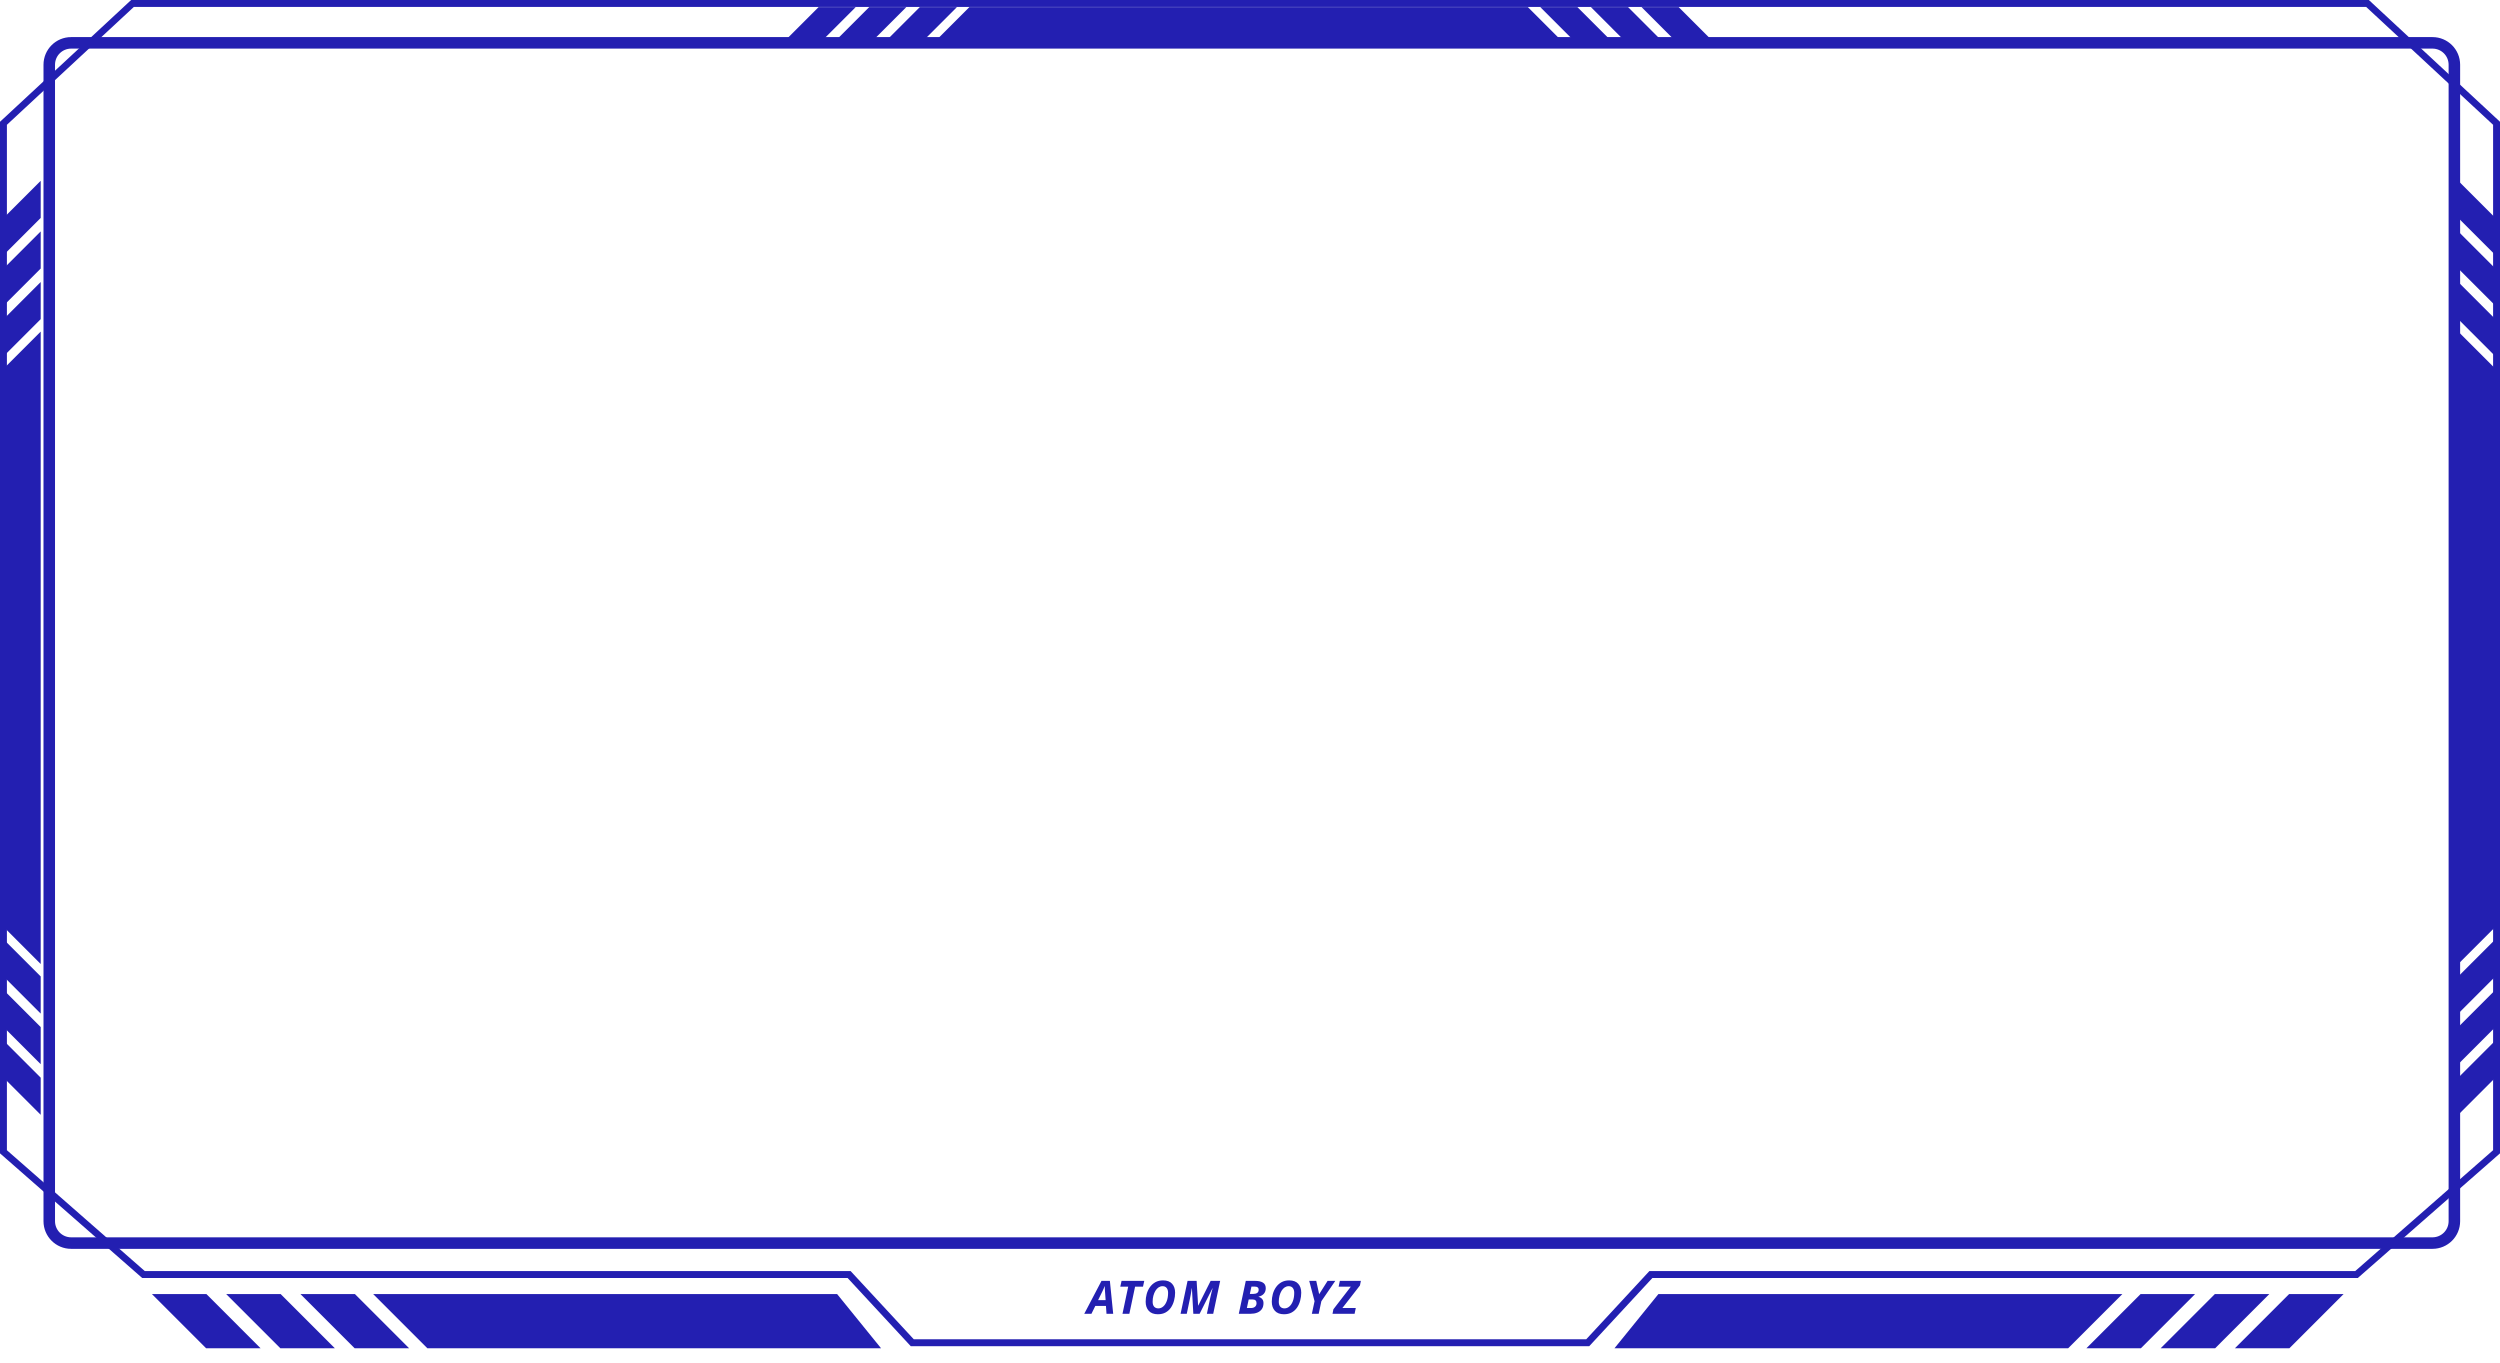
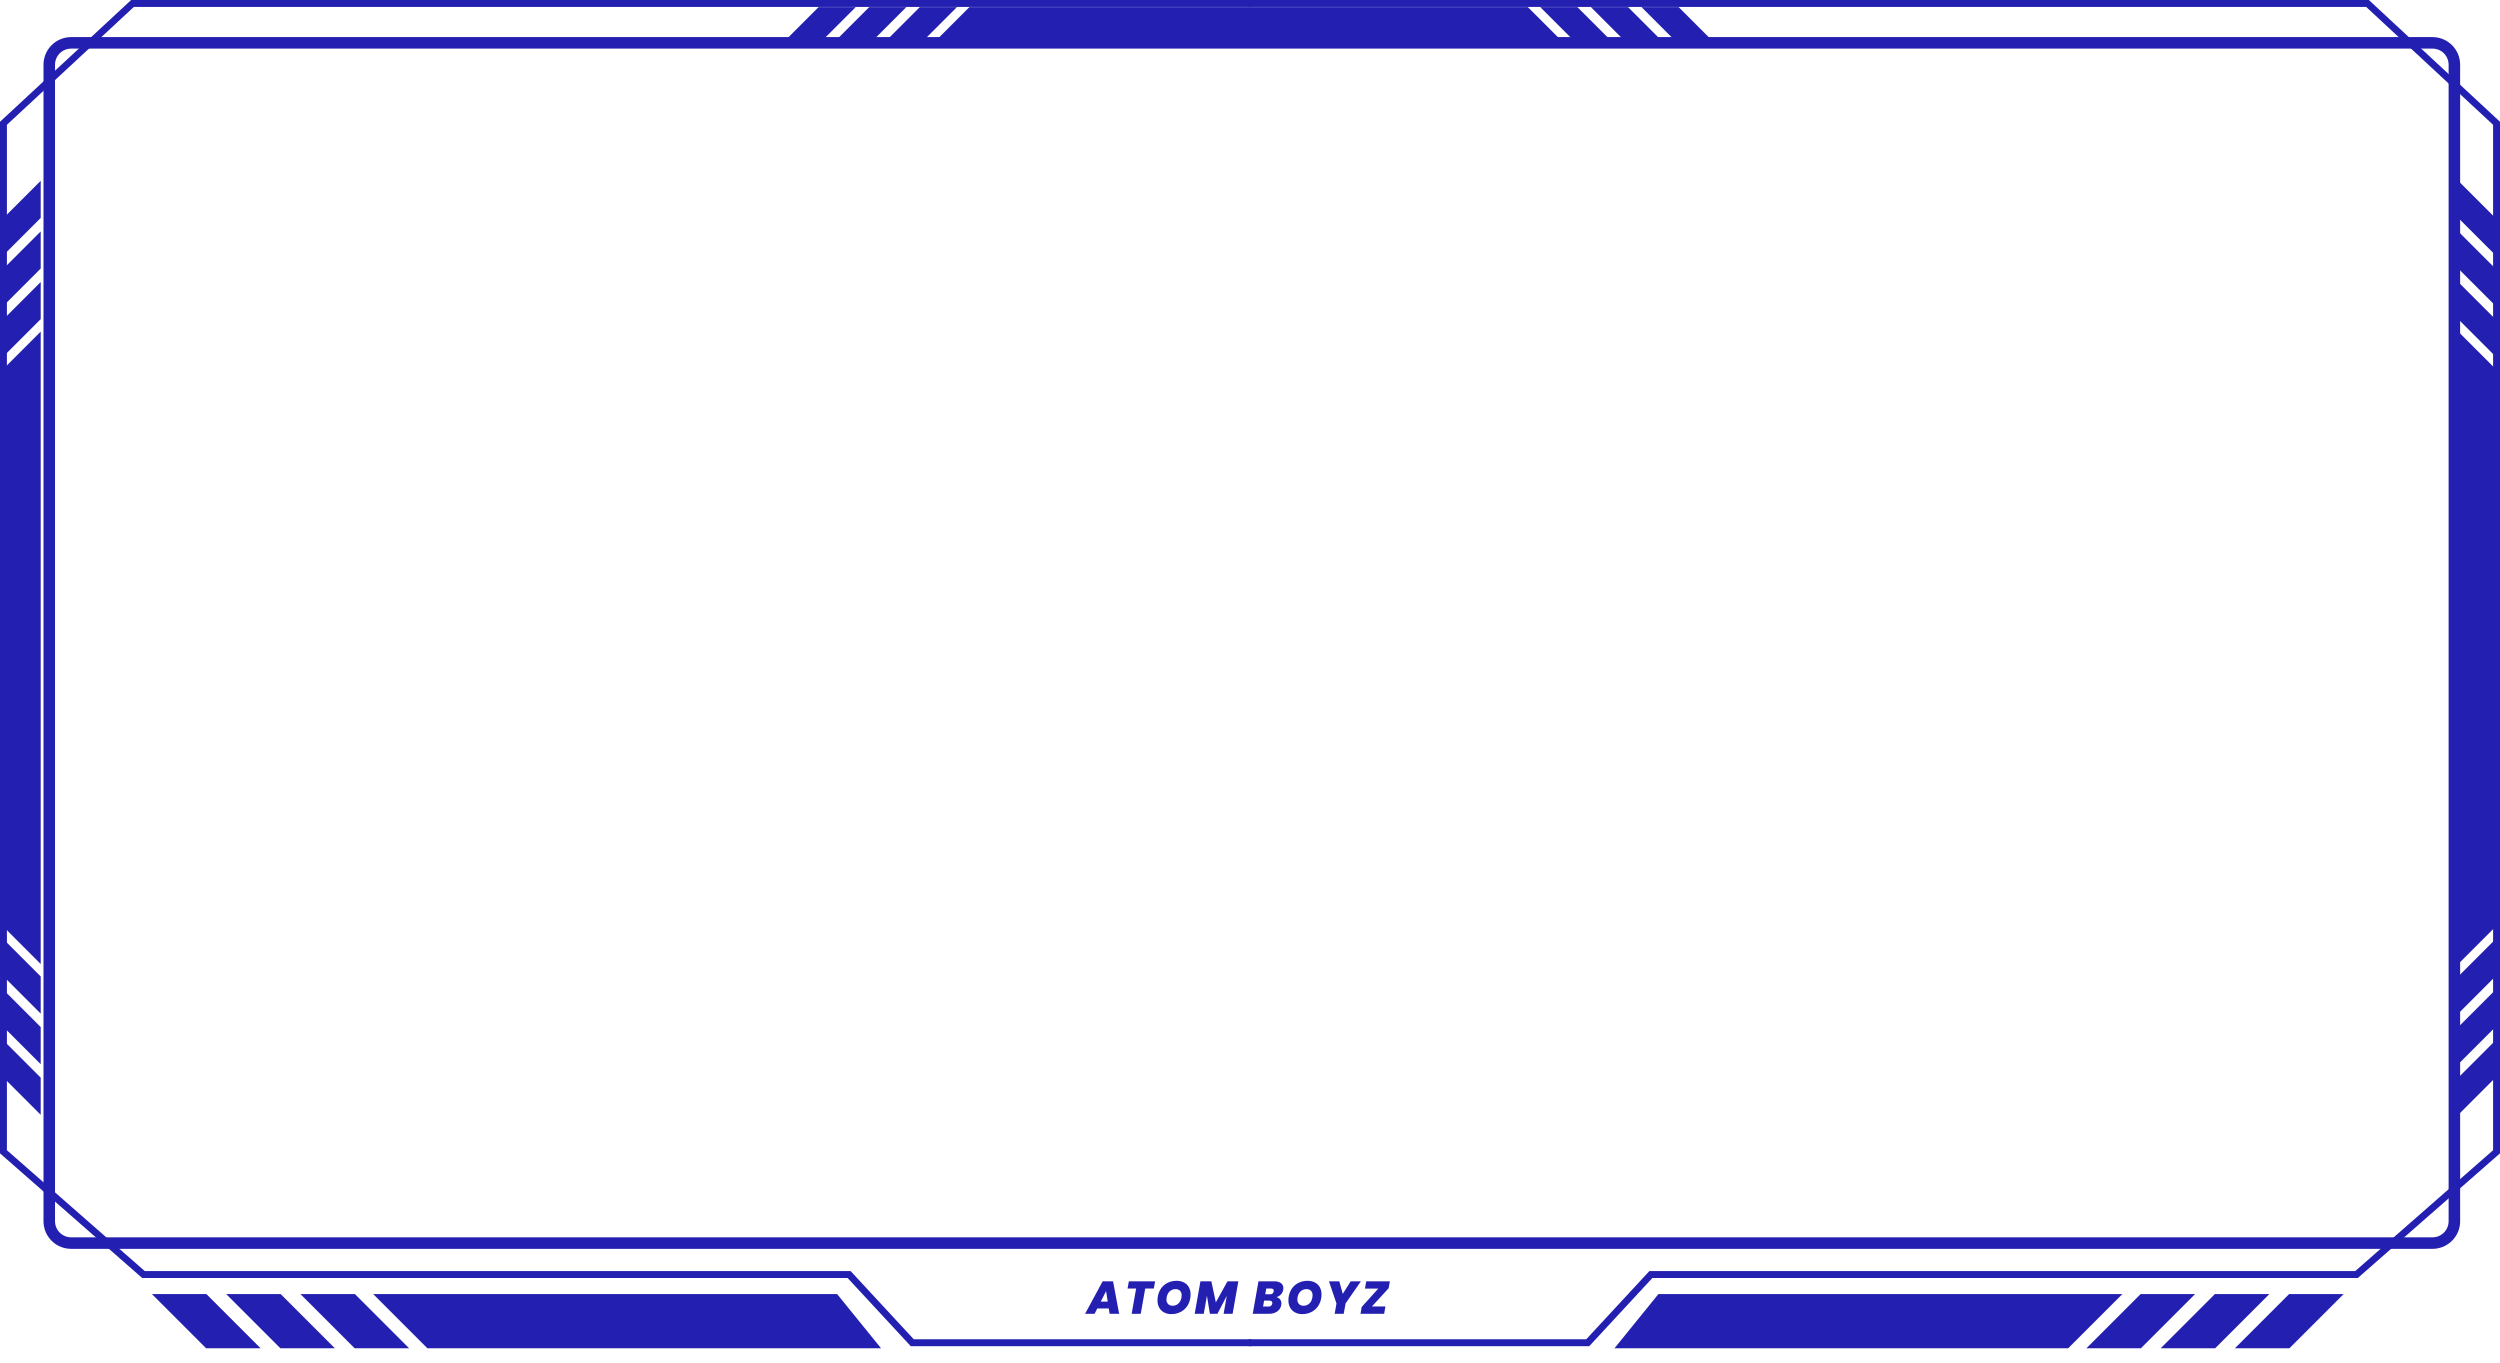
- <svg xmlns="http://www.w3.org/2000/svg" width="1085.399" height="591.36">
-   <g data-name="Group 4360">
-     <g data-name="Group 4324">
-       <g data-name="Group 2368">
-         <g data-name="Group 2366">
-           <g data-name="Group 2361">
-             <g data-name="Group 2343" fill="#231fb1" stroke="rgba(0,0,0,0)" stroke-miterlimit="10">
-               <path data-name="Union 47" d="M542.103 19.139h-137.29l16.033-16.038h242.5l16.039 16.033zm186.629 0L712.699 3.101h16.123l16.034 16.033zm-21.974 0L690.724 3.101h16.122l16.033 16.033zm-21.975 0L668.746 3.101h16.117l16.043 16.033zm-301.49 0l16.034-16.038h16.119l-16.029 16.033zm-21.975 0l16.036-16.038h16.117l-16.033 16.033zm-21.972-.005l16.033-16.033h16.118l-16.034 16.033z" />
-               <path data-name="Union 48" d="M1.64 467.97v-16.118l16.031 16.031v16.122zm0-21.973v-16.122l16.031 16.035v16.119zm0-21.972v-16.122l16.031 16.031v16.123zm0-21.528V281.252h16.031v137.283zm0-121.245V159.997l16.031-16.034v137.289zm0-142.775l16.031-16.031v16.119L1.64 154.597zm0-21.972l16.031-16.036v16.119L1.64 132.623zm0-21.977l16.031-16.031v16.119L1.64 110.646z" />
-               <path data-name="Union 51" d="M970.313 585.364l23.523-23.525h23.652l-23.525 23.525zm-32.242 0l23.524-23.525h23.651l-23.525 23.525zm-32.242 0l23.524-23.525h23.652l-23.526 23.525zm-204.893 0l19.071-23.525h201.429l-23.53 23.525z" />
-               <path data-name="Union 50" d="M185.548 585.364l-23.525-23.525h201.425l19.071 23.525zm-31.573 0l-23.53-23.525h23.656l23.524 23.525zm-32.247 0l-23.52-23.525h23.651l23.524 23.525zm-32.237 0l-23.525-23.525h23.652l23.523 23.525z" />
-               <path data-name="Union 49" d="M1083.299 467.97v-16.118l-16.031 16.031v16.122zm0-21.976v-16.119l-16.031 16.036v16.118zm0-21.973v-16.116l-16.031 16.029v16.123zm0-21.522V281.251h-16.031v137.283zm0-121.248V159.995l-16.031-16.032v137.288zm0-142.774l-16.031-16.031v16.119l16.031 16.04zm0-21.972l-16.031-16.035v16.118l16.031 16.035zm0-21.977l-16.031-16.031v16.118l16.031 16.031z" />
-             </g>
-             <g transform="translate(18.886 16.105)" fill="none" stroke="#231fb1" stroke-width="5">
-               <rect width="1049.202" height="526.093" rx="12" stroke="none" />
-               <rect x="2.5" y="2.5" width="1044.202" height="521.093" rx="9.5" />
-             </g>
-           </g>
+ <svg xmlns="http://www.w3.org/2000/svg" width="1085.397" height="591.361" viewBox="0 0 1085.397 591.361">
+   <defs>
+     <clipPath id="clip-path">
+       <rect id="Rectangle_1097" data-name="Rectangle 1097" width="1082.399" height="589.86" fill="none" />
+     </clipPath>
+   </defs>
+   <g id="Group_4509" data-name="Group 4509" transform="translate(-98.1 -1262.499)">
+     <g id="Group_2366" data-name="Group 2366" transform="translate(99 1264)">
+       <g id="Group_2361" data-name="Group 2361">
+         <g id="Group_2343" data-name="Group 2343">
+           <path id="Union_47" data-name="Union 47" d="M202.757,16.038H65.467L81.5,0H324l16.039,16.033Zm186.629,0L373.353,0h16.123L405.51,16.033Zm-21.974,0L351.378,0H367.5l16.033,16.033Zm-21.975,0L329.4,0h16.117L361.56,16.033Zm-301.49,0L59.981,0H76.1L60.071,16.033Zm-21.975,0L38.008,0H54.125L38.092,16.033ZM0,16.033,16.033,0H32.151L16.117,16.033Z" transform="translate(338.446 1.601)" fill="#231fb1" stroke="rgba(0,0,0,0)" stroke-miterlimit="10" stroke-width="1" />
+           <path id="Union_48" data-name="Union 48" d="M0,389.473V373.355l16.031,16.031v16.122ZM0,367.5V351.378l16.031,16.035v16.119Zm0-21.972V329.406l16.031,16.031V361.56ZM0,324V202.755H16.031V340.038ZM0,202.755V81.5L16.031,65.466V202.755ZM0,59.98,16.031,43.949V60.068L0,76.1ZM0,38.008,16.031,21.972V38.091L0,54.126ZM0,16.031,16.031,0V16.119L0,32.149Z" transform="translate(0.74 76.997)" fill="#231fb1" stroke="rgba(0,0,0,0)" stroke-miterlimit="10" stroke-width="1" />
+           <path id="Union_51" data-name="Union 51" d="M269.377,23.525,292.9,0h23.652L293.027,23.525Zm-32.242,0L260.659,0H284.31L260.785,23.525Zm-32.242,0L228.417,0h23.652L228.543,23.525ZM0,23.525,19.071,0H220.5L196.97,23.525Z" transform="translate(700.036 560.339)" fill="#231fb1" stroke="rgba(0,0,0,0)" stroke-miterlimit="10" stroke-width="1" />
+           <path id="Union_50" data-name="Union 50" d="M119.582,23.525,96.057,0H297.482l19.071,23.525Zm-31.573,0L64.479,0H88.135l23.524,23.525Zm-32.247,0L32.242,0H55.893L79.417,23.525Zm-32.237,0L0,0H23.652L47.175,23.525Z" transform="translate(65.066 560.339)" fill="#231fb1" stroke="rgba(0,0,0,0)" stroke-miterlimit="10" stroke-width="1" />
+           <path id="Union_49" data-name="Union 49" d="M0,16.035V32.153L16.031,16.122V0ZM0,38.011V54.13L16.031,38.094V21.976ZM0,59.984V76.1L16.031,60.071V43.948ZM0,81.506V202.754H16.031V65.471ZM0,202.754V324.01l16.031,16.032V202.754ZM0,345.528l16.031,16.031V345.44L0,329.4ZM0,367.5l16.031,16.035V367.417L0,351.382Zm0,21.977,16.031,16.031V389.39L0,373.359Z" transform="translate(1082.399 482.505) rotate(180)" fill="#231fb1" stroke="rgba(0,0,0,0)" stroke-miterlimit="10" stroke-width="1" />
+         </g>
+         <g id="d6501216" transform="translate(17.986 14.605)" fill="none" stroke="#231fb1" stroke-width="5">
+           <rect width="1049.202" height="526.093" rx="12" stroke="none" />
+           <rect x="2.5" y="2.5" width="1044.202" height="521.093" rx="9.5" fill="none" />
        </g>
      </g>
    </g>
-     <path data-name="Union 76" d="M542.1 582.966H396.075l-27.418-29.611H62.3L1.5 500.056V53.525L57.527 1.5h970.345l56.028 52.025v446.531l-60.8 53.3H716.742l-27.418 29.611z" fill="none" stroke="#231fb1" stroke-width="3" />
-     <text data-name="atom boyz" transform="translate(471.942 570.392)" fill="#231fb1" font-size="20" font-family="Poppins-ExtraBoldItalic, Poppins" font-weight="800" font-style="italic" letter-spacing=".062em">
-       <tspan x="0" y="0">ATOM BOYZ</tspan>
-     </text>
+     <path id="Path_1456" data-name="Path 1456" d="M-14066.205-16292.923h-485.767L-14608-16240.9v446.532l60.795,53.3h306.361l27.418,29.611h147.22" transform="translate(14707.599 17556.922)" fill="none" stroke="#231fb1" stroke-width="3" />
+     <path id="Path_1457" data-name="Path 1457" d="M-14608-16292.923h485.769l56.025,52.023v446.532l-60.795,53.3h-306.36l-27.418,29.611H-14608" transform="translate(15248.202 17556.922)" fill="none" stroke="#231fb1" stroke-width="3" />
+     <path id="Path_1472" data-name="Path 1472" d="M9.44-2.3h-5L3.28,0H-.84L6.78-14.1H11.3L13.94,0H9.8ZM8.98-5.28l-.7-4.58L5.96-5.28ZM29.56-14.1,29-10.98H25.26L23.32,0H19.38l1.94-10.98H17.6l.56-3.12ZM36.58.14A6.466,6.466,0,0,1,33.44-.6a5.172,5.172,0,0,1-2.1-2.08,6.266,6.266,0,0,1-.74-3.08,9.237,9.237,0,0,1,1.05-4.45,7.524,7.524,0,0,1,2.94-3.03,8.572,8.572,0,0,1,4.33-1.08,6.684,6.684,0,0,1,3.19.73,5.109,5.109,0,0,1,2.11,2.06,6.209,6.209,0,0,1,.74,3.07A9.183,9.183,0,0,1,43.9-4.02,7.692,7.692,0,0,1,40.94-.96,8.543,8.543,0,0,1,36.58.14Zm.6-3.64a3.531,3.531,0,0,0,2.07-.62,3.981,3.981,0,0,0,1.36-1.65A5.307,5.307,0,0,0,41.08-8a2.736,2.736,0,0,0-.69-1.99,2.621,2.621,0,0,0-1.97-.71,3.619,3.619,0,0,0-2.08.61,3.968,3.968,0,0,0-1.38,1.63,5.194,5.194,0,0,0-.48,2.24,2.756,2.756,0,0,0,.7,1.99A2.641,2.641,0,0,0,37.18-3.5ZM65.7-14.1,63.2,0H59.3l1.38-7.8L56.62,0H53.34L52.06-7.84,50.68,0H46.74l2.5-14.1h4.74l1.94,9.14,5.06-9.14Zm19.48,3.66a3.847,3.847,0,0,1-1.03,2.07,4.15,4.15,0,0,1-1.93,1.13,2.716,2.716,0,0,1,1.59.98,2.8,2.8,0,0,1,.57,1.76,3.8,3.8,0,0,1-.06.66A4.174,4.174,0,0,1,82.6-1.02,6.162,6.162,0,0,1,78.92,0H71.94l2.5-14.1H81.2a5,5,0,0,1,2.98.77,2.545,2.545,0,0,1,1.06,2.19A4.256,4.256,0,0,1,85.18-10.44Zm-4.14.72a1.656,1.656,0,0,0,.02-.3q0-.96-1.26-.96H77.82l-.44,2.5h1.98A1.47,1.47,0,0,0,81.04-9.72ZM80.42-4.4a1.51,1.51,0,0,0,.02-.28.938.938,0,0,0-.33-.77,1.5,1.5,0,0,0-.97-.27H76.88l-.44,2.58h2.28A1.5,1.5,0,0,0,80.42-4.4Zm13,4.54A6.466,6.466,0,0,1,90.28-.6a5.172,5.172,0,0,1-2.1-2.08,6.266,6.266,0,0,1-.74-3.08,9.237,9.237,0,0,1,1.05-4.45,7.524,7.524,0,0,1,2.94-3.03,8.572,8.572,0,0,1,4.33-1.08,6.684,6.684,0,0,1,3.19.73,5.109,5.109,0,0,1,2.11,2.06,6.209,6.209,0,0,1,.74,3.07,9.183,9.183,0,0,1-1.06,4.44A7.692,7.692,0,0,1,97.78-.96,8.543,8.543,0,0,1,93.42.14Zm.6-3.64a3.531,3.531,0,0,0,2.07-.62,3.981,3.981,0,0,0,1.36-1.65A5.307,5.307,0,0,0,97.92-8a2.736,2.736,0,0,0-.69-1.99,2.621,2.621,0,0,0-1.97-.71,3.619,3.619,0,0,0-2.08.61A3.968,3.968,0,0,0,91.8-8.46a5.194,5.194,0,0,0-.48,2.24,2.756,2.756,0,0,0,.7,1.99A2.641,2.641,0,0,0,94.02-3.5ZM118.9-14.1l-6.66,9.62L111.44,0h-3.92l.78-4.48-3.26-9.62h4.48l1.52,5.46,3.44-5.46Zm4.78,10.92h5.86L129,0H118.74l.52-2.98,7.2-7.96h-5.8l.56-3.16h10.26l-.52,2.98Z" transform="translate(570.042 1832.892)" fill="#231fb1" />
  </g>
</svg>
